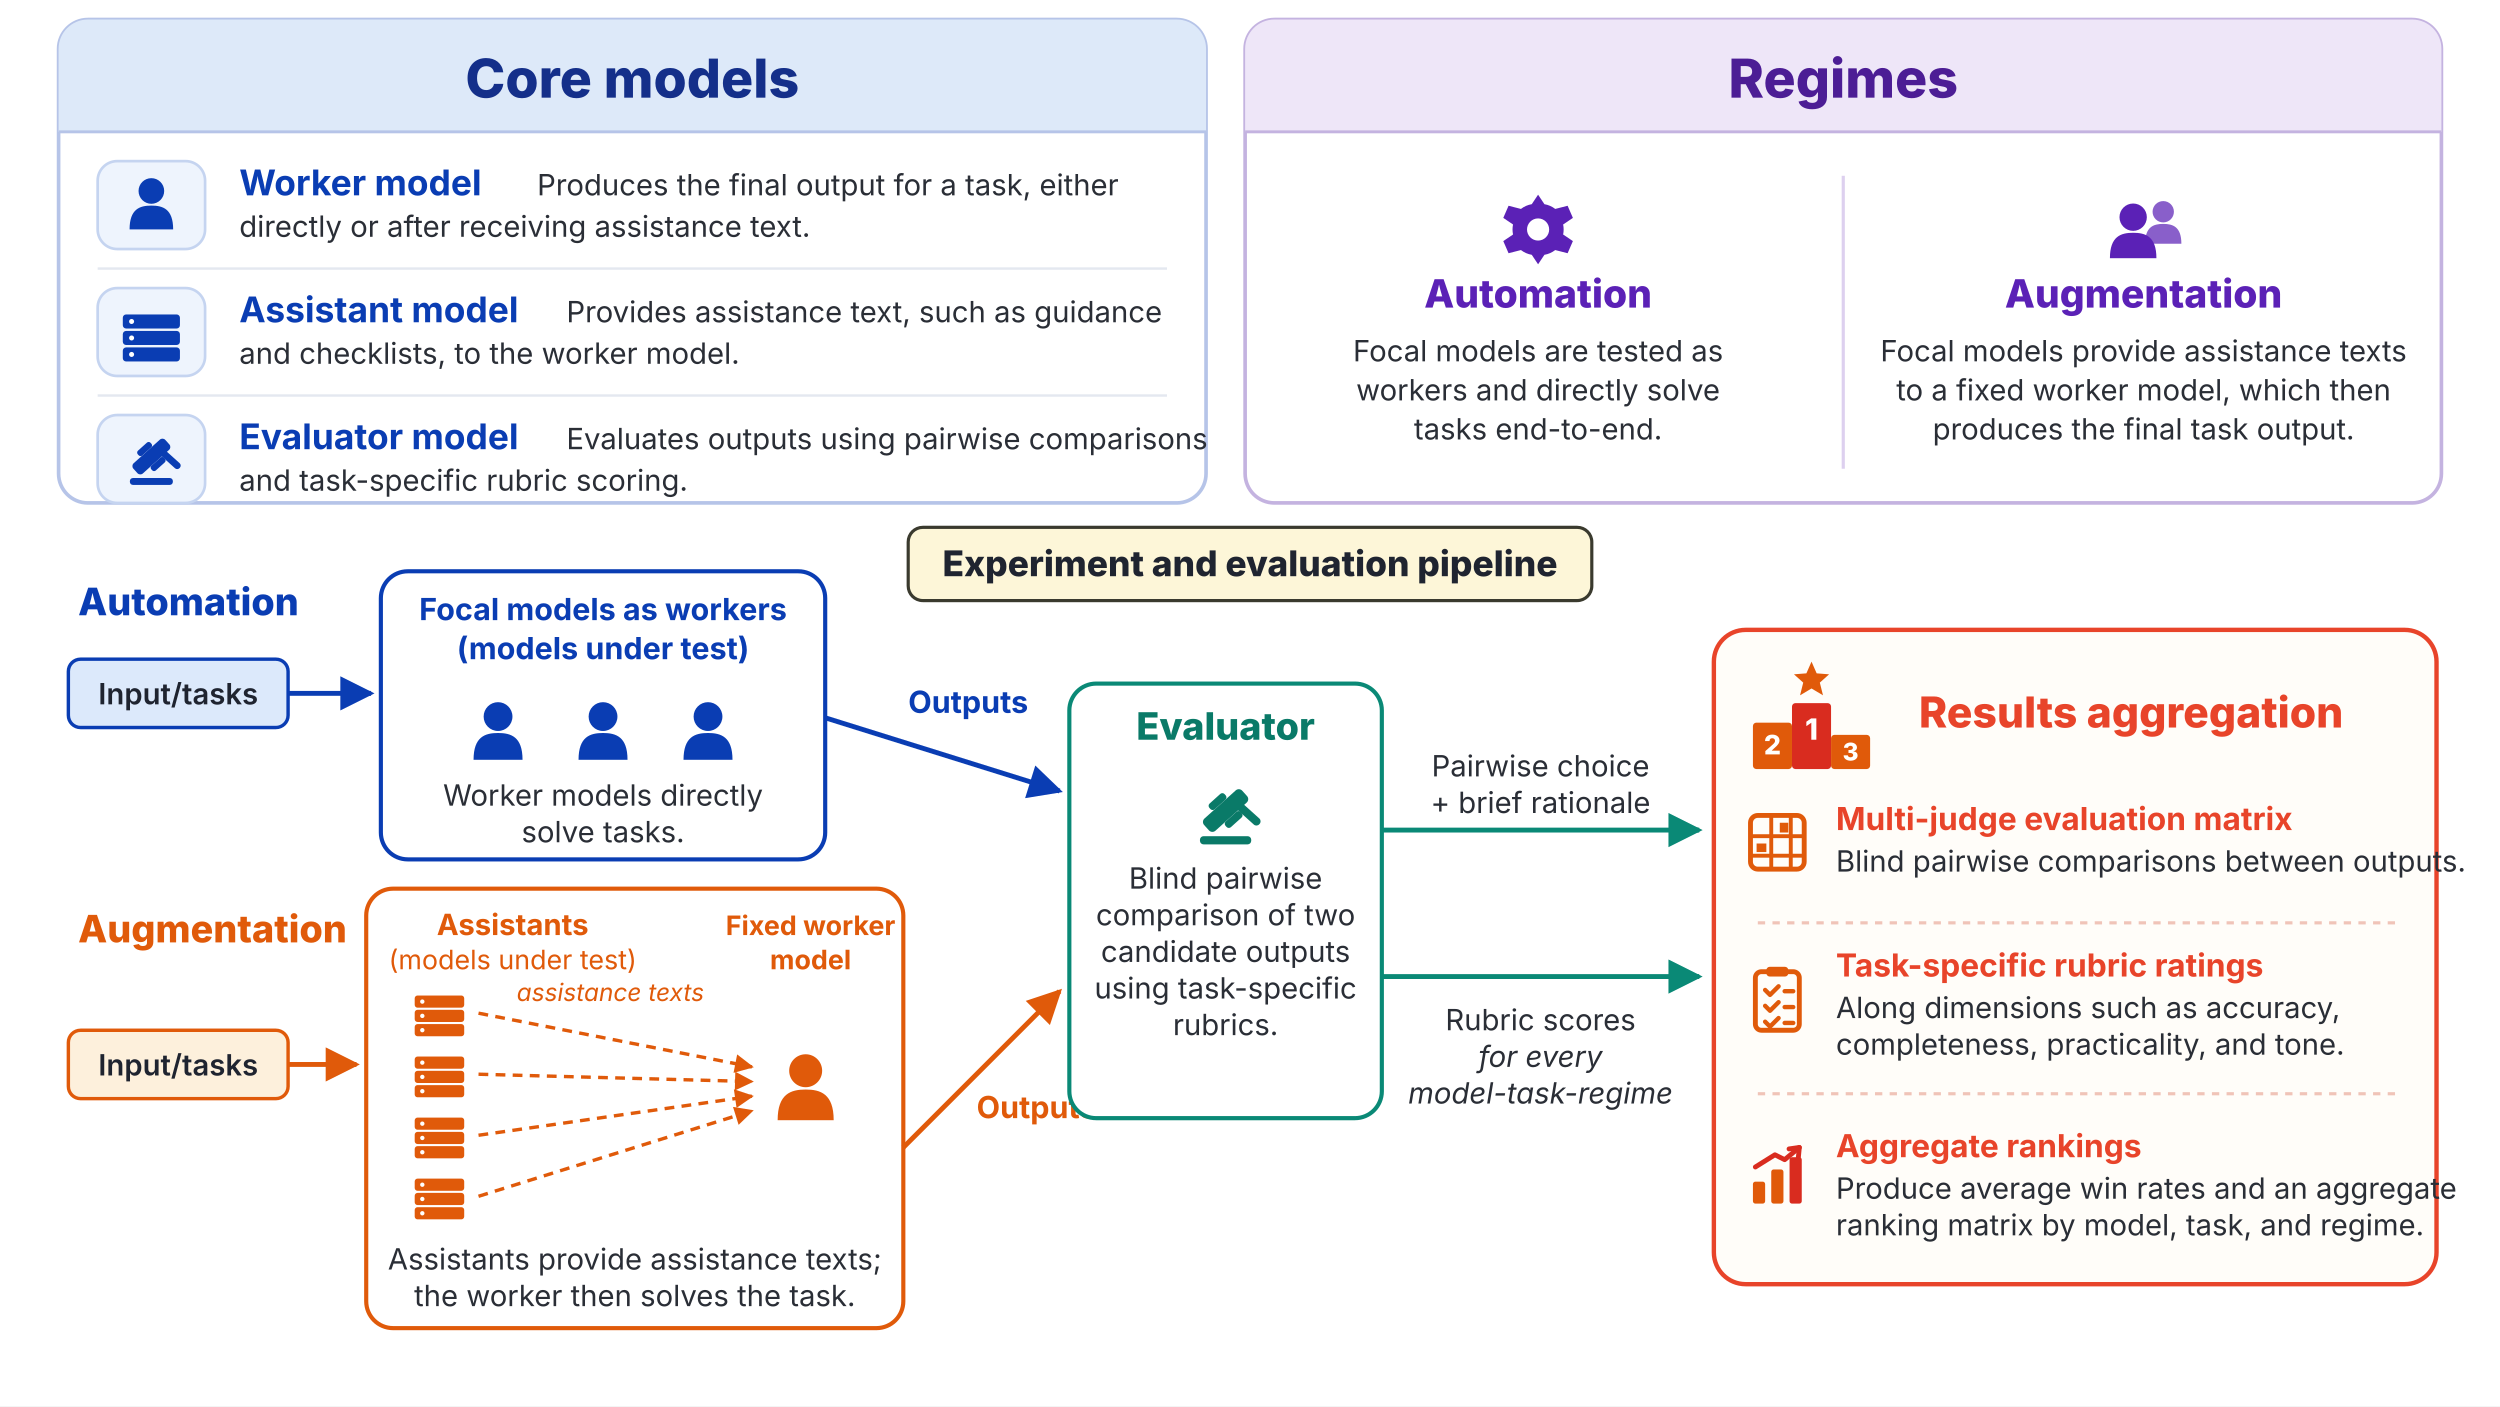
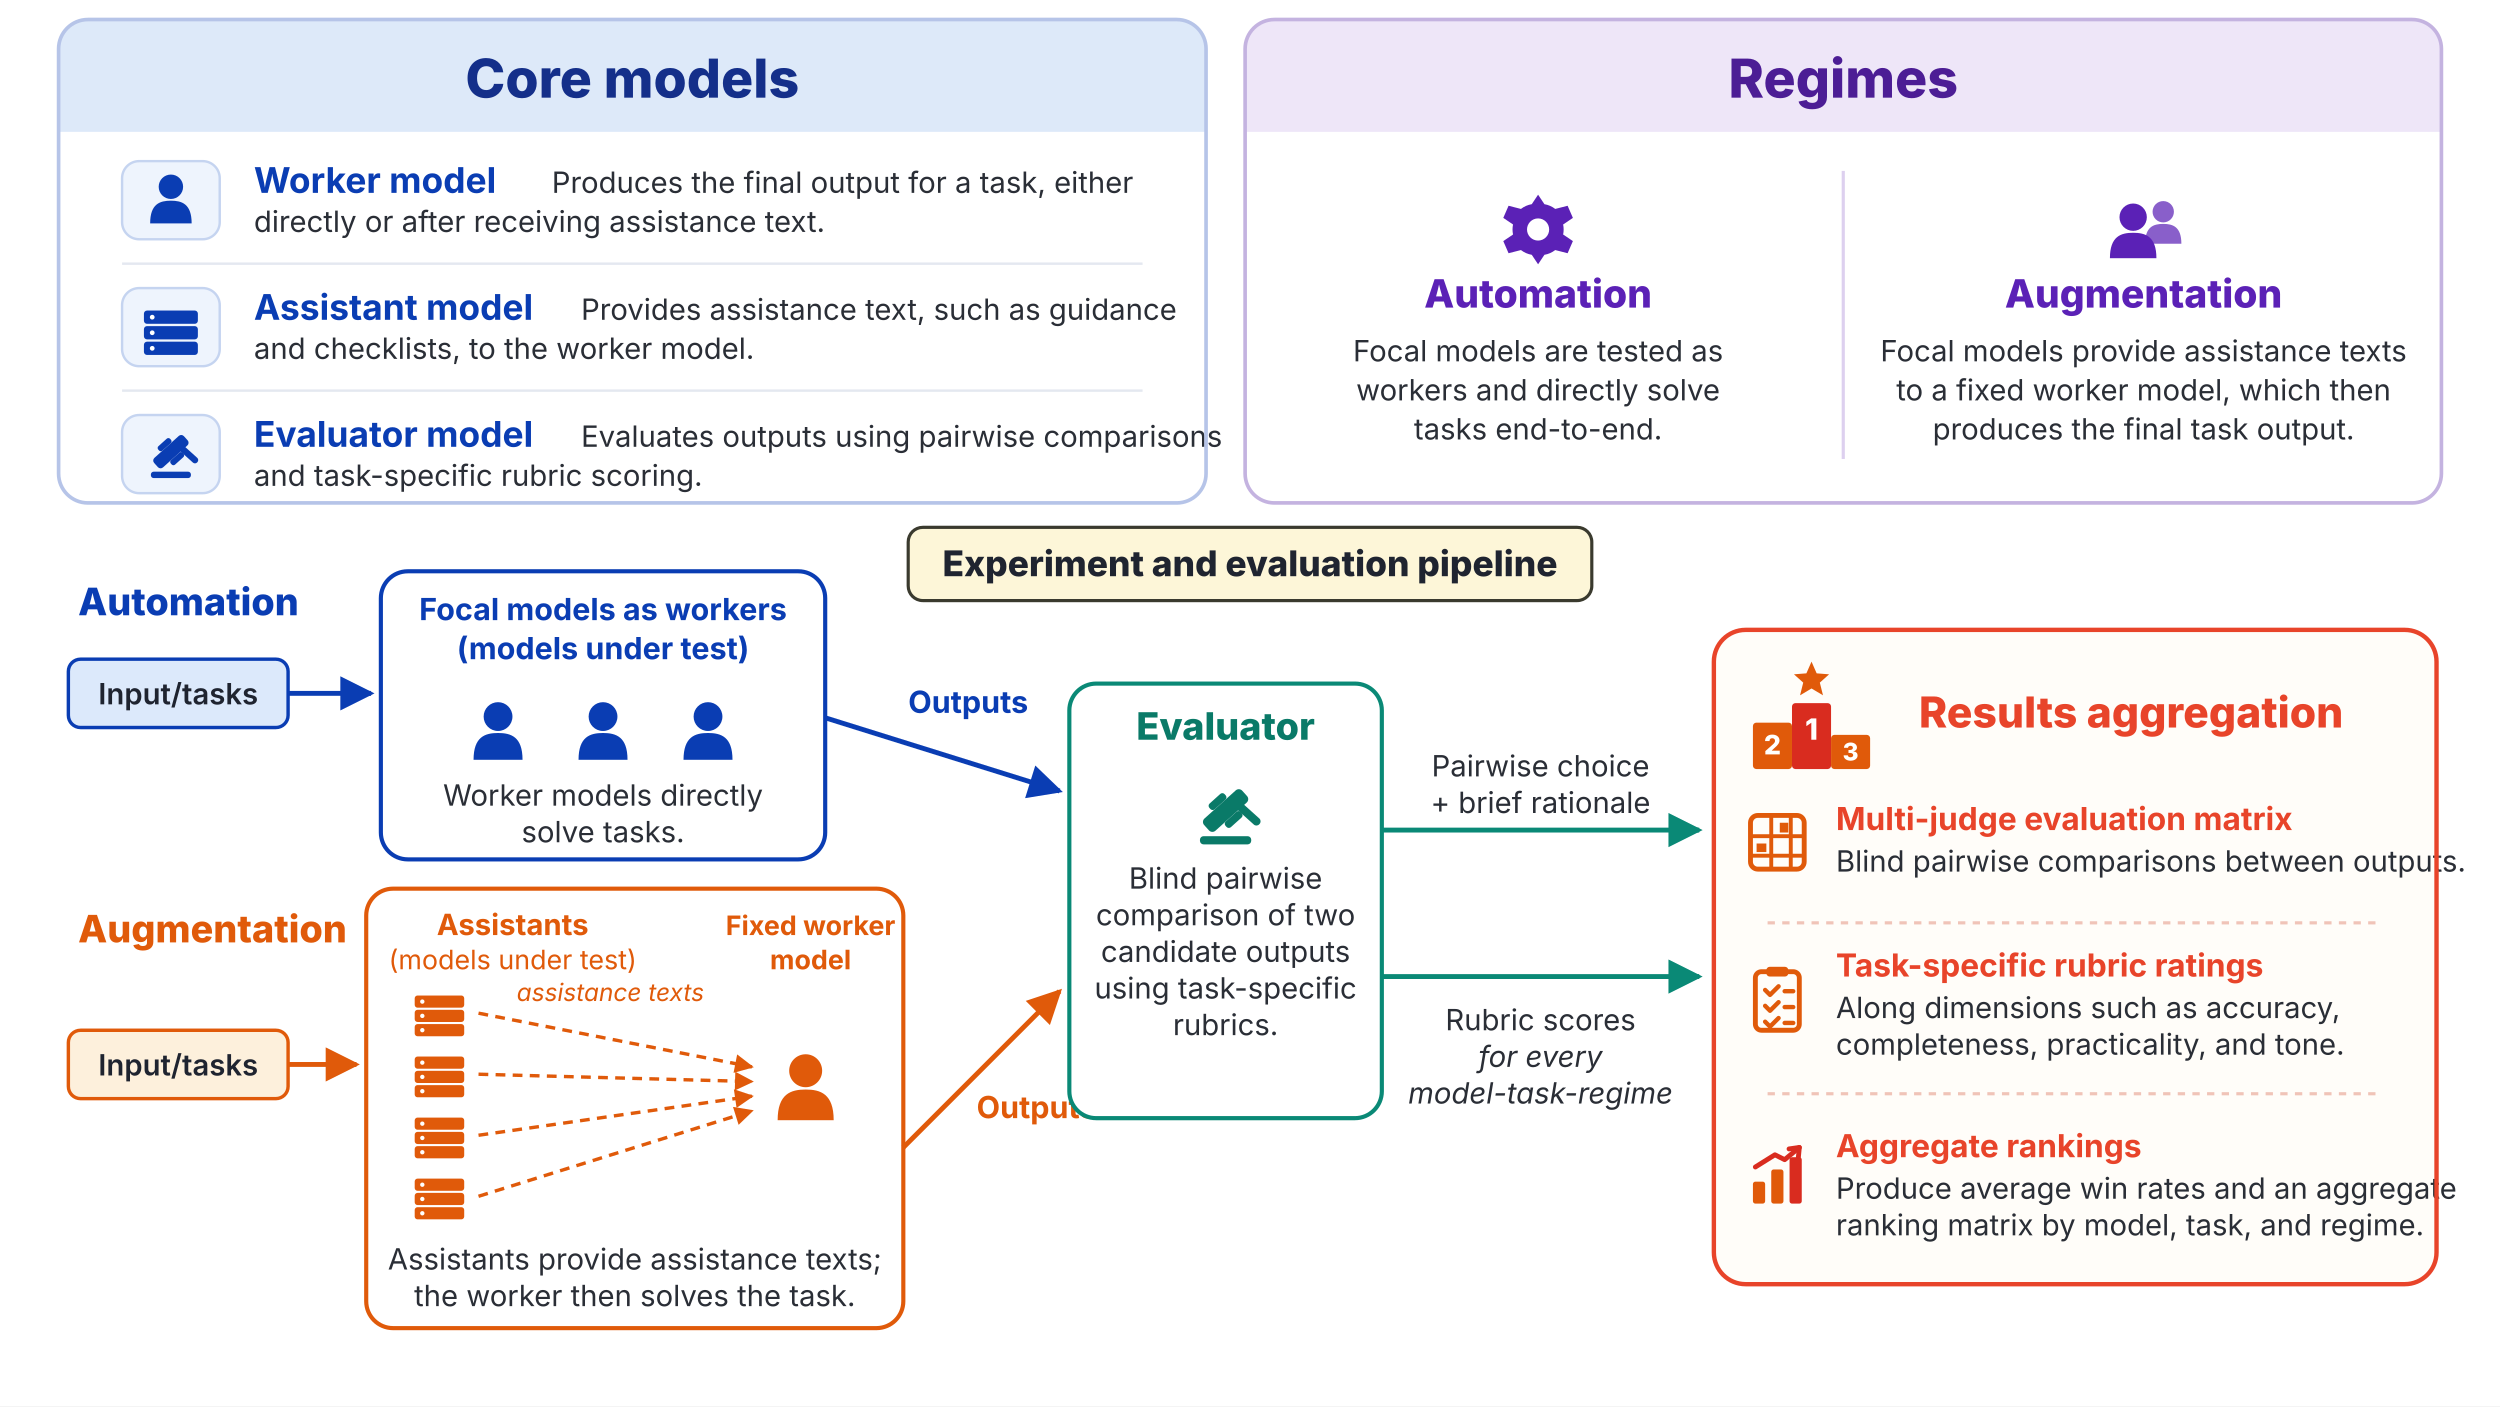
<svg xmlns="http://www.w3.org/2000/svg" viewBox="0 0 1024 576" width="1024" height="576" font-family="Inter, 'Helvetica Neue', Helvetica, Arial, sans-serif" role="img" aria-label="Experiment and evaluation pipeline: core models, regimes, automation and augmentation lanes, evaluator, and results aggregation">
  <defs>
    <marker id="arrBlue" viewBox="0 0 10 10" refX="9" refY="5" markerWidth="7" markerHeight="7" orient="auto-start-reverse">
      <path d="M0 0 L10 5 L0 10 z" fill="#0a3db3" />
    </marker>
    <marker id="arrOrange" viewBox="0 0 10 10" refX="9" refY="5" markerWidth="7" markerHeight="7" orient="auto-start-reverse">
      <path d="M0 0 L10 5 L0 10 z" fill="#e05a0a" />
    </marker>
    <marker id="arrOrangeSm" viewBox="0 0 10 10" refX="9" refY="5" markerWidth="5.5" markerHeight="5.5" orient="auto-start-reverse">
      <path d="M0 0 L10 5 L0 10 z" fill="#e05a0a" />
    </marker>
    <marker id="arrGreen" viewBox="0 0 10 10" refX="9" refY="5" markerWidth="7" markerHeight="7" orient="auto-start-reverse">
      <path d="M0 0 L10 5 L0 10 z" fill="#0a8976" />
    </marker>
    <g id="person">
      <circle cx="0" cy="-5.5" r="5" />
      <path d="M-8.5 9.5 C-8.5 1.5 -4.5 0.2 0 0.2 C4.5 0.2 8.5 1.5 8.5 9.5 Z" />
    </g>
    <g id="server">
      <rect x="-13" y="-8" width="26" height="6.4" rx="1.5" />
      <rect x="-13" y="-0.5" width="26" height="6.4" rx="1.5" />
      <rect x="-13" y="7" width="26" height="6.4" rx="1.5" />
      <circle cx="-9" cy="-4.8" r="1.15" fill="#fff" />
      <circle cx="-9" cy="2.7" r="1.15" fill="#fff" />
      <circle cx="-9" cy="10.2" r="1.15" fill="#fff" />
    </g>
    <g id="gavel">
      <g transform="rotate(-42)">
        <rect x="-10" y="-3.2" width="20" height="6.4" rx="1.8" />
        <rect x="-4" y="-6.2" width="8" height="3" rx="1.2" />
        <rect x="-4" y="3.2" width="8" height="3" rx="1.2" />
      </g>
      <rect x="1" y="-1" width="14" height="3.2" rx="1.5" transform="rotate(42 8 0.6)" />
      <rect x="-10" y="10" width="20" height="3.2" rx="1.4" />
    </g>
    <g id="gear">
      <path d="M0 -13.2 L2.4 -9.6 A9.2 9.2 0 0 1 6.5 -7.8 L11.2 -9 L13.2 -4.4 L9.5 -1.9 A9.4 9.4 0 0 1 9.5 1.9 L13.2 4.4 L11.2 9 L6.5 7.8 A9.2 9.2 0 0 1 2.4 9.6 L0 13.2 L-2.4 9.6 A9.2 9.2 0 0 1 -6.5 7.8 L-11.2 9 L-13.2 4.4 L-9.5 1.9 A9.4 9.4 0 0 1 -9.5 -1.9 L-13.2 -4.4 L-11.2 -9 L-6.5 -7.8 A9.2 9.2 0 0 1 -2.4 -9.6 Z" />
      <circle cx="0" cy="0" r="4.2" fill="#fff" />
    </g>
    <g id="people">
      <g opacity=".72" transform="translate(7.2,-2.2) scale(.78)">
        <circle cx="0" cy="-5.5" r="5" />
        <path d="M-8.5 9.5 C-8.5 1.5 -4.5 0.2 0 0.2 C4.5 0.2 8.5 1.5 8.5 9.5 Z" />
      </g>
      <g transform="translate(-3.8,1)">
        <circle cx="0" cy="-5.5" r="5" />
        <path d="M-8.5 9.5 C-8.5 1.5 -4.5 0.2 0 0.2 C4.5 0.2 8.5 1.5 8.5 9.5 Z" />
      </g>
    </g>
    <g id="podium">
      <path d="M0 -27 L2.1 -22.2 L7.2 -21.8 L3.4 -18.4 L4.7 -13.2 L0 -16 L-4.7 -13.2 L-3.4 -18.4 L-7.2 -21.8 L-2.1 -22.2 Z" fill="#e05a0a" />
      <rect x="-8" y="-10" width="16" height="27" rx="1.4" fill="#d92c1f" />
      <rect x="-24" y="-2" width="16" height="19" rx="1.4" fill="#e05a0a" />
      <rect x="8" y="3" width="16" height="14" rx="1.4" fill="#e05a0a" />
      <text x="0" y="5" text-anchor="middle" font-size="12" font-weight="800" fill="#fff">1</text>
      <text x="-16" y="11" text-anchor="middle" font-size="11" font-weight="800" fill="#fff">2</text>
      <text x="16" y="13.5" text-anchor="middle" font-size="10" font-weight="800" fill="#fff">3</text>
    </g>
    <g id="iconMatrix">
      <rect x="-11" y="-11" width="22" height="22" rx="3" fill="none" stroke="#e05a0a" stroke-width="2" />
      <line x1="-11" y1="-2.5" x2="11" y2="-2.5" stroke="#e05a0a" stroke-width="1.6" />
      <line x1="-11" y1="5.5" x2="11" y2="5.5" stroke="#e05a0a" stroke-width="1.6" />
      <line x1="-2.5" y1="-11" x2="-2.5" y2="11" stroke="#e05a0a" stroke-width="1.6" />
      <line x1="5.5" y1="-11" x2="5.5" y2="11" stroke="#e05a0a" stroke-width="1.6" />
      <rect x="-8.5" y="0.5" width="4" height="3.5" fill="#e05a0a" />
      <rect x="1" y="-8" width="3.5" height="4" fill="#e05a0a" />
    </g>
    <g id="iconChecklist">
      <rect x="-9" y="-12" width="18" height="24" rx="2.5" fill="none" stroke="#e05a0a" stroke-width="2" />
      <rect x="-4.5" y="-14" width="9" height="4" rx="1.4" fill="#e05a0a" />
      <path d="M-5 -4.5 L-3 -2.5 L0.5 -6" fill="none" stroke="#e05a0a" stroke-width="1.8" stroke-linecap="round" stroke-linejoin="round" />
      <line x1="3" y1="-4" x2="6.5" y2="-4" stroke="#e05a0a" stroke-width="1.8" stroke-linecap="round" />
      <path d="M-5 2 L-3 4 L0.5 0.5" fill="none" stroke="#e05a0a" stroke-width="1.8" stroke-linecap="round" stroke-linejoin="round" />
      <line x1="3" y1="2.5" x2="6.5" y2="2.5" stroke="#e05a0a" stroke-width="1.8" stroke-linecap="round" />
      <path d="M-5 8.5 L-3 10.5 L0.5 7" fill="none" stroke="#e05a0a" stroke-width="1.8" stroke-linecap="round" stroke-linejoin="round" />
      <line x1="3" y1="9" x2="6.5" y2="9" stroke="#e05a0a" stroke-width="1.8" stroke-linecap="round" />
    </g>
    <g id="iconChart">
      <rect x="-10" y="2" width="5" height="9" rx="1" fill="#e05a0a" />
      <rect x="-2.5" y="-3" width="5" height="14" rx="1" fill="#e05a0a" />
      <rect x="5" y="-8" width="5" height="19" rx="1" fill="#d92c1f" />
      <path d="M-9 -4 L-1 -9 L3 -7 L9 -12" fill="none" stroke="#d92c1f" stroke-width="2" stroke-linecap="round" stroke-linejoin="round" />
      <path d="M9 -12 l-4.2 .6 M9 -12 l-.4 4.2" fill="none" stroke="#d92c1f" stroke-width="2" stroke-linecap="round" />
    </g>
+     <clipPath id="clipCoreModels">
+       <rect x="24" y="8" width="470" height="198" rx="12" />
+     </clipPath>
+     <clipPath id="clipRegimes">
+       <rect x="510" y="8" width="490" height="198" rx="12" />
+     </clipPath>
  </defs>
  <rect x="0" y="0" width="1024" height="576" fill="#ffffff" />
  <g>
-     <rect x="24" y="8" width="470" height="198" rx="12" fill="#ffffff" stroke="#b6c4e8" stroke-width="1.5" />
-     <path d="M36 8 h446 a12 12 0 0 1 12 12 v34 h-470 v-34 a12 12 0 0 1 12 -12 z" fill="#dde9f9" />
-     <line x1="24" y1="54" x2="494" y2="54" stroke="#b6c4e8" stroke-width="1.2" />
+     <g clip-path="url(#clipCoreModels)">
+       <rect x="24" y="8" width="470" height="198" fill="#ffffff" />
+       <rect x="24" y="8" width="470" height="46" fill="#dde9f9" />
+     </g>
    <text x="259" y="40" text-anchor="middle" font-size="22" font-weight="800" fill="#142f8a">Core models</text>
-     <rect x="40" y="66" width="44" height="36" rx="8" fill="#eef4fd" stroke="#c5d4f0" stroke-width="1.1" />
-     <use href="#person" transform="translate(62,84) scale(1.05)" fill="#0a3db3" />
-     <text x="98" y="80" font-size="14.5" font-weight="700" fill="#0a3db3">Worker model</text>
-     <text x="220" y="80" font-size="12" fill="#2a2e36">Produces the final output for a task, either</text>
-     <text x="98" y="97" font-size="12" fill="#2a2e36">directly or after receiving assistance text.</text>
-     <line x1="40" y1="110" x2="478" y2="110" stroke="#e4e8f0" stroke-width="1" />
-     <rect x="40" y="118" width="44" height="36" rx="8" fill="#eef4fd" stroke="#c5d4f0" stroke-width="1.1" />
-     <use href="#server" transform="translate(62,136) scale(.9)" fill="#0a3db3" />
-     <text x="98" y="132" font-size="14.5" font-weight="700" fill="#0a3db3">Assistant model</text>
-     <text x="232" y="132" font-size="12" fill="#2a2e36">Provides assistance text, such as guidance</text>
-     <text x="98" y="149" font-size="12" fill="#2a2e36">and checklists, to the worker model.</text>
-     <line x1="40" y1="162" x2="478" y2="162" stroke="#e4e8f0" stroke-width="1" />
-     <rect x="40" y="170" width="44" height="36" rx="8" fill="#eef4fd" stroke="#c5d4f0" stroke-width="1.1" />
-     <use href="#gavel" transform="translate(62,187) scale(.88)" fill="#0a3db3" />
-     <text x="98" y="184" font-size="14.5" font-weight="700" fill="#0a3db3">Evaluator model</text>
-     <text x="232" y="184" font-size="12" fill="#2a2e36">Evaluates outputs using pairwise comparisons</text>
-     <text x="98" y="201" font-size="12" fill="#2a2e36">and task-specific rubric scoring.</text>
-   </g>
-   <g>
-     <rect x="510" y="8" width="490" height="198" rx="12" fill="#ffffff" stroke="#c4b3e0" stroke-width="1.5" />
-     <path d="M522 8 h466 a12 12 0 0 1 12 12 v34 h-490 v-34 a12 12 0 0 1 12 -12 z" fill="#eee6f8" />
-     <line x1="510" y1="54" x2="1000" y2="54" stroke="#c4b3e0" stroke-width="1.2" />
+     <rect x="50" y="66" width="40" height="32" rx="7" fill="#eef4fd" stroke="#c5d4f0" stroke-width="1" />
+     <use href="#person" transform="translate(70,82) scale(1)" fill="#0a3db3" />
+     <text x="104" y="79" font-size="14.5" font-weight="700" fill="#0a3db3">Worker model</text>
+     <text x="226" y="79" font-size="12" fill="#2a2e36">Produces the final output for a task, either</text>
+     <text x="104" y="95" font-size="12" fill="#2a2e36">directly or after receiving assistance text.</text>
+     <line x1="50" y1="108" x2="468" y2="108" stroke="#e4e8f0" stroke-width="1" />
+     <rect x="50" y="118" width="40" height="32" rx="7" fill="#eef4fd" stroke="#c5d4f0" stroke-width="1" />
+     <use href="#server" transform="translate(70,134) scale(.85)" fill="#0a3db3" />
+     <text x="104" y="131" font-size="14.5" font-weight="700" fill="#0a3db3">Assistant model</text>
+     <text x="238" y="131" font-size="12" fill="#2a2e36">Provides assistance text, such as guidance</text>
+     <text x="104" y="147" font-size="12" fill="#2a2e36">and checklists, to the worker model.</text>
+     <line x1="50" y1="160" x2="468" y2="160" stroke="#e4e8f0" stroke-width="1" />
+     <rect x="50" y="170" width="40" height="32" rx="7" fill="#eef4fd" stroke="#c5d4f0" stroke-width="1" />
+     <use href="#gavel" transform="translate(70,185) scale(.82)" fill="#0a3db3" />
+     <text x="104" y="183" font-size="14.5" font-weight="700" fill="#0a3db3">Evaluator model</text>
+     <text x="238" y="183" font-size="12" fill="#2a2e36">Evaluates outputs using pairwise comparisons</text>
+     <text x="104" y="199" font-size="12" fill="#2a2e36">and task-specific rubric scoring.</text>
+     <rect x="24" y="8" width="470" height="198" rx="12" fill="none" stroke="#b6c4e8" stroke-width="1.5" />
+   </g>
+   <g>
+     <g clip-path="url(#clipRegimes)">
+       <rect x="510" y="8" width="490" height="198" fill="#ffffff" />
+       <rect x="510" y="8" width="490" height="46" fill="#eee6f8" />
+     </g>
    <text x="755" y="40" text-anchor="middle" font-size="22" font-weight="800" fill="#4c1d95">Regimes</text>
-     <line x1="755" y1="72" x2="755" y2="192" stroke="#ddd0ef" stroke-width="1.3" />
+     <line x1="755" y1="70" x2="755" y2="188" stroke="#ddd0ef" stroke-width="1.3" />
    <use href="#gear" transform="translate(630,94) scale(1.08)" fill="#5b21b6" />
    <text x="630" y="126" text-anchor="middle" font-size="16" font-weight="800" fill="#5b21b6">Automation</text>
    <text x="630" y="148" text-anchor="middle" font-size="12" fill="#2a2e36">Focal models are tested as</text>
    <text x="630" y="164" text-anchor="middle" font-size="12" fill="#2a2e36">workers and directly solve</text>
    <text x="630" y="180" text-anchor="middle" font-size="12" fill="#2a2e36">tasks end-to-end.</text>
    <use href="#people" transform="translate(878,94) scale(1.12)" fill="#5b21b6" />
    <text x="878" y="126" text-anchor="middle" font-size="16" font-weight="800" fill="#5b21b6">Augmentation</text>
    <text x="878" y="148" text-anchor="middle" font-size="12" fill="#2a2e36">Focal models provide assistance texts</text>
    <text x="878" y="164" text-anchor="middle" font-size="12" fill="#2a2e36">to a fixed worker model, which then</text>
    <text x="878" y="180" text-anchor="middle" font-size="12" fill="#2a2e36">produces the final task output.</text>
+     <rect x="510" y="8" width="490" height="198" rx="12" fill="none" stroke="#c4b3e0" stroke-width="1.5" />
  </g>
  <g>
    <rect x="372" y="216" width="280" height="30" rx="6" fill="#fdf6d8" stroke="#3a3a2e" stroke-width="1.3" />
    <text x="512" y="236" text-anchor="middle" font-size="14.5" font-weight="800" fill="#1f2430">Experiment and evaluation pipeline</text>
  </g>
  <g>
    <text x="32" y="252" font-size="15.5" font-weight="800" fill="#0a3db3">Automation</text>
    <rect x="28" y="270" width="90" height="28" rx="5" fill="#dce9fb" stroke="#0a3db3" stroke-width="1.4" />
    <text x="73" y="288.5" text-anchor="middle" font-size="12" font-weight="600" fill="#1f2430">Input/tasks</text>
    <line x1="118" y1="284" x2="152" y2="284" stroke="#0a3db3" stroke-width="2" marker-end="url(#arrBlue)" />
-     <rect x="156" y="234" width="182" height="118" rx="11" fill="#ffffff" stroke="#0a3db3" stroke-width="1.7" />
+     <rect x="156" y="234" width="182" height="118" rx="11" fill="#ffffff" />
    <text x="247" y="254" text-anchor="middle" font-size="12.5" font-weight="700" fill="#0a3db3">Focal models as workers</text>
    <text x="247" y="270" text-anchor="middle" font-size="12.5" font-weight="700" fill="#0a3db3">(models under test)</text>
    <use href="#person" transform="translate(204,300) scale(1.18)" fill="#0a3db3" />
    <use href="#person" transform="translate(247,300) scale(1.18)" fill="#0a3db3" />
    <use href="#person" transform="translate(290,300) scale(1.18)" fill="#0a3db3" />
    <text x="247" y="330" text-anchor="middle" font-size="12" fill="#2a2e36">Worker models directly</text>
    <text x="247" y="345" text-anchor="middle" font-size="12" fill="#2a2e36">solve tasks.</text>
+     <rect x="156" y="234" width="182" height="118" rx="11" fill="none" stroke="#0a3db3" stroke-width="1.7" />
    <line x1="338" y1="294" x2="434" y2="324" stroke="#0a3db3" stroke-width="2" marker-end="url(#arrBlue)" />
    <text x="372" y="292" font-size="12.5" font-weight="700" fill="#0a3db3">Outputs</text>
  </g>
  <g>
    <text x="32" y="386" font-size="15.5" font-weight="800" fill="#e05a0a">Augmentation</text>
    <rect x="28" y="422" width="90" height="28" rx="5" fill="#fdf0dc" stroke="#e05a0a" stroke-width="1.4" />
    <text x="73" y="440.5" text-anchor="middle" font-size="12" font-weight="600" fill="#1f2430">Input/tasks</text>
    <line x1="118" y1="436" x2="146" y2="436" stroke="#e05a0a" stroke-width="2" marker-end="url(#arrOrange)" />
-     <rect x="150" y="364" width="220" height="180" rx="11" fill="#ffffff" stroke="#e05a0a" stroke-width="1.7" />
+     <rect x="150" y="364" width="220" height="180" rx="11" fill="#ffffff" />
    <text x="210" y="383" text-anchor="middle" font-size="12" font-weight="700" fill="#e05a0a">Assistants</text>
    <text x="210" y="397" text-anchor="middle" font-size="11" fill="#e05a0a">(models under test)</text>
    <text x="332" y="383" text-anchor="middle" font-size="11" font-weight="700" fill="#e05a0a">Fixed worker</text>
    <text x="332" y="397" text-anchor="middle" font-size="11" font-weight="700" fill="#e05a0a">model</text>
    <use href="#server" transform="translate(180,414) scale(.78)" fill="#e05a0a" />
    <use href="#server" transform="translate(180,439) scale(.78)" fill="#e05a0a" />
    <use href="#server" transform="translate(180,464) scale(.78)" fill="#e05a0a" />
    <use href="#server" transform="translate(180,489) scale(.78)" fill="#e05a0a" />
    <text x="250" y="410" text-anchor="middle" font-size="10" font-style="italic" fill="#e05a0a">assistance texts</text>
    <line x1="196" y1="415" x2="308" y2="437" stroke="#e05a0a" stroke-width="1.4" stroke-dasharray="4 3" marker-end="url(#arrOrangeSm)" />
    <line x1="196" y1="440" x2="308" y2="443" stroke="#e05a0a" stroke-width="1.4" stroke-dasharray="4 3" marker-end="url(#arrOrangeSm)" />
    <line x1="196" y1="465" x2="308" y2="449" stroke="#e05a0a" stroke-width="1.4" stroke-dasharray="4 3" marker-end="url(#arrOrangeSm)" />
    <line x1="196" y1="490" x2="308" y2="455" stroke="#e05a0a" stroke-width="1.4" stroke-dasharray="4 3" marker-end="url(#arrOrangeSm)" />
    <use href="#person" transform="translate(330,446) scale(1.35)" fill="#e05a0a" />
    <text x="260" y="520" text-anchor="middle" font-size="12" fill="#2a2e36">Assistants provide assistance texts;</text>
    <text x="260" y="535" text-anchor="middle" font-size="12" fill="#2a2e36">the worker then solves the task.</text>
+     <rect x="150" y="364" width="220" height="180" rx="11" fill="none" stroke="#e05a0a" stroke-width="1.7" />
    <line x1="370" y1="470" x2="434" y2="406" stroke="#e05a0a" stroke-width="2" marker-end="url(#arrOrange)" />
    <text x="400" y="458" font-size="12.5" font-weight="700" fill="#e05a0a">Outputs</text>
  </g>
  <g>
-     <rect x="438" y="280" width="128" height="178" rx="11" fill="#ffffff" stroke="#0a8976" stroke-width="1.7" />
+     <rect x="438" y="280" width="128" height="178" rx="11" fill="#ffffff" />
    <text x="502" y="303" text-anchor="middle" font-size="15.5" font-weight="800" fill="#0a7a68">Evaluator</text>
    <use href="#gavel" transform="translate(502,332) scale(1.05)" fill="#0a7a68" />
    <text x="502" y="364" text-anchor="middle" font-size="12" fill="#2a2e36">Blind pairwise</text>
    <text x="502" y="379" text-anchor="middle" font-size="12" fill="#2a2e36">comparison of two</text>
    <text x="502" y="394" text-anchor="middle" font-size="12" fill="#2a2e36">candidate outputs</text>
    <text x="502" y="409" text-anchor="middle" font-size="12" fill="#2a2e36">using task-specific</text>
    <text x="502" y="424" text-anchor="middle" font-size="12" fill="#2a2e36">rubrics.</text>
+     <rect x="438" y="280" width="128" height="178" rx="11" fill="none" stroke="#0a8976" stroke-width="1.7" />
    <line x1="566" y1="340" x2="696" y2="340" stroke="#0a8976" stroke-width="2" marker-end="url(#arrGreen)" />
    <line x1="566" y1="400" x2="696" y2="400" stroke="#0a8976" stroke-width="2" marker-end="url(#arrGreen)" />
    <text x="631" y="318" text-anchor="middle" font-size="12" fill="#2a2e36">Pairwise choice</text>
    <text x="631" y="333" text-anchor="middle" font-size="12" fill="#2a2e36">+ brief rationale</text>
    <text x="631" y="422" text-anchor="middle" font-size="12" fill="#2a2e36">Rubric scores</text>
    <text x="631" y="437" text-anchor="middle" font-size="12" font-style="italic" fill="#2a2e36">for every</text>
    <text x="631" y="452" text-anchor="middle" font-size="12" font-style="italic" fill="#2a2e36">model-task-regime</text>
  </g>
  <g>
-     <rect x="702" y="258" width="296" height="268" rx="13" fill="#fffdf9" stroke="#e8442a" stroke-width="1.8" />
+     <rect x="702" y="258" width="296" height="268" rx="13" fill="#fffdf9" />
    <use href="#podium" transform="translate(742,298)" />
    <text x="786" y="298" font-size="17.5" font-weight="800" fill="#e8442a">Results aggregation</text>
    <use href="#iconMatrix" transform="translate(728,345)" />
    <text x="752" y="340" font-size="13" font-weight="700" fill="#e8442a">Multi-judge evaluation matrix</text>
    <text x="752" y="357" font-size="12" fill="#2a2e36">Blind pairwise comparisons between outputs.</text>
-     <line x1="720" y1="378" x2="982" y2="378" stroke="#f0c4b8" stroke-width="1.3" stroke-dasharray="3 3" />
+     <line x1="724" y1="378" x2="976" y2="378" stroke="#f0c4b8" stroke-width="1.3" stroke-dasharray="3 3" />
    <use href="#iconChecklist" transform="translate(728,410)" />
    <text x="752" y="400" font-size="13" font-weight="700" fill="#e8442a">Task-specific rubric ratings</text>
    <text x="752" y="417" font-size="12" fill="#2a2e36">Along dimensions such as accuracy,</text>
    <text x="752" y="432" font-size="12" fill="#2a2e36">completeness, practicality, and tone.</text>
-     <line x1="720" y1="448" x2="982" y2="448" stroke="#f0c4b8" stroke-width="1.3" stroke-dasharray="3 3" />
+     <line x1="724" y1="448" x2="976" y2="448" stroke="#f0c4b8" stroke-width="1.3" stroke-dasharray="3 3" />
    <use href="#iconChart" transform="translate(728,482)" />
    <text x="752" y="474" font-size="13" font-weight="700" fill="#e8442a">Aggregate rankings</text>
    <text x="752" y="491" font-size="12" fill="#2a2e36">Produce average win rates and an aggregate</text>
    <text x="752" y="506" font-size="12" fill="#2a2e36">ranking matrix by model, task, and regime.</text>
+     <rect x="702" y="258" width="296" height="268" rx="13" fill="none" stroke="#e8442a" stroke-width="1.8" />
  </g>
</svg>
